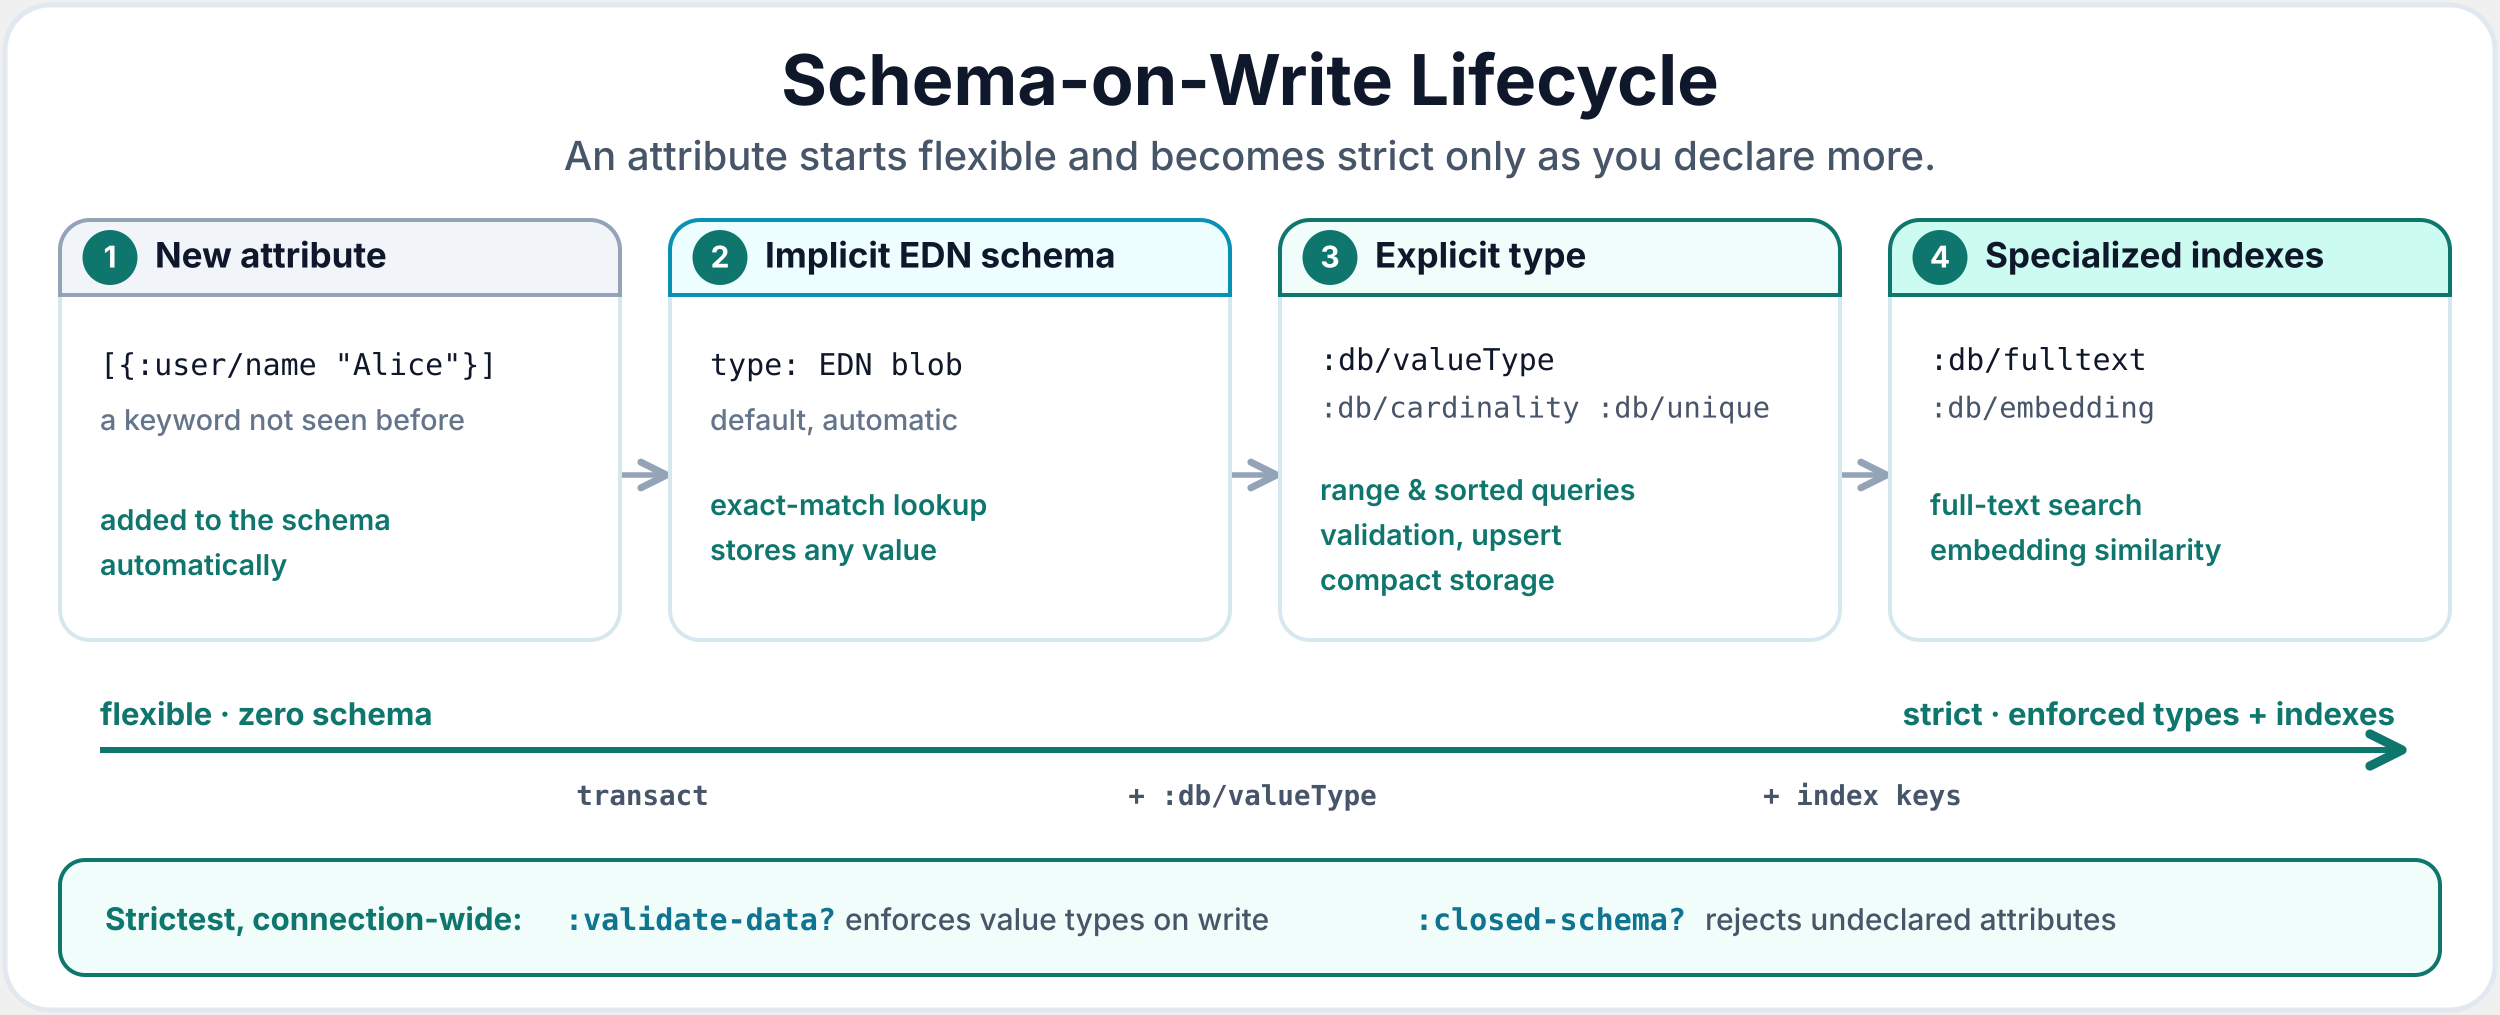
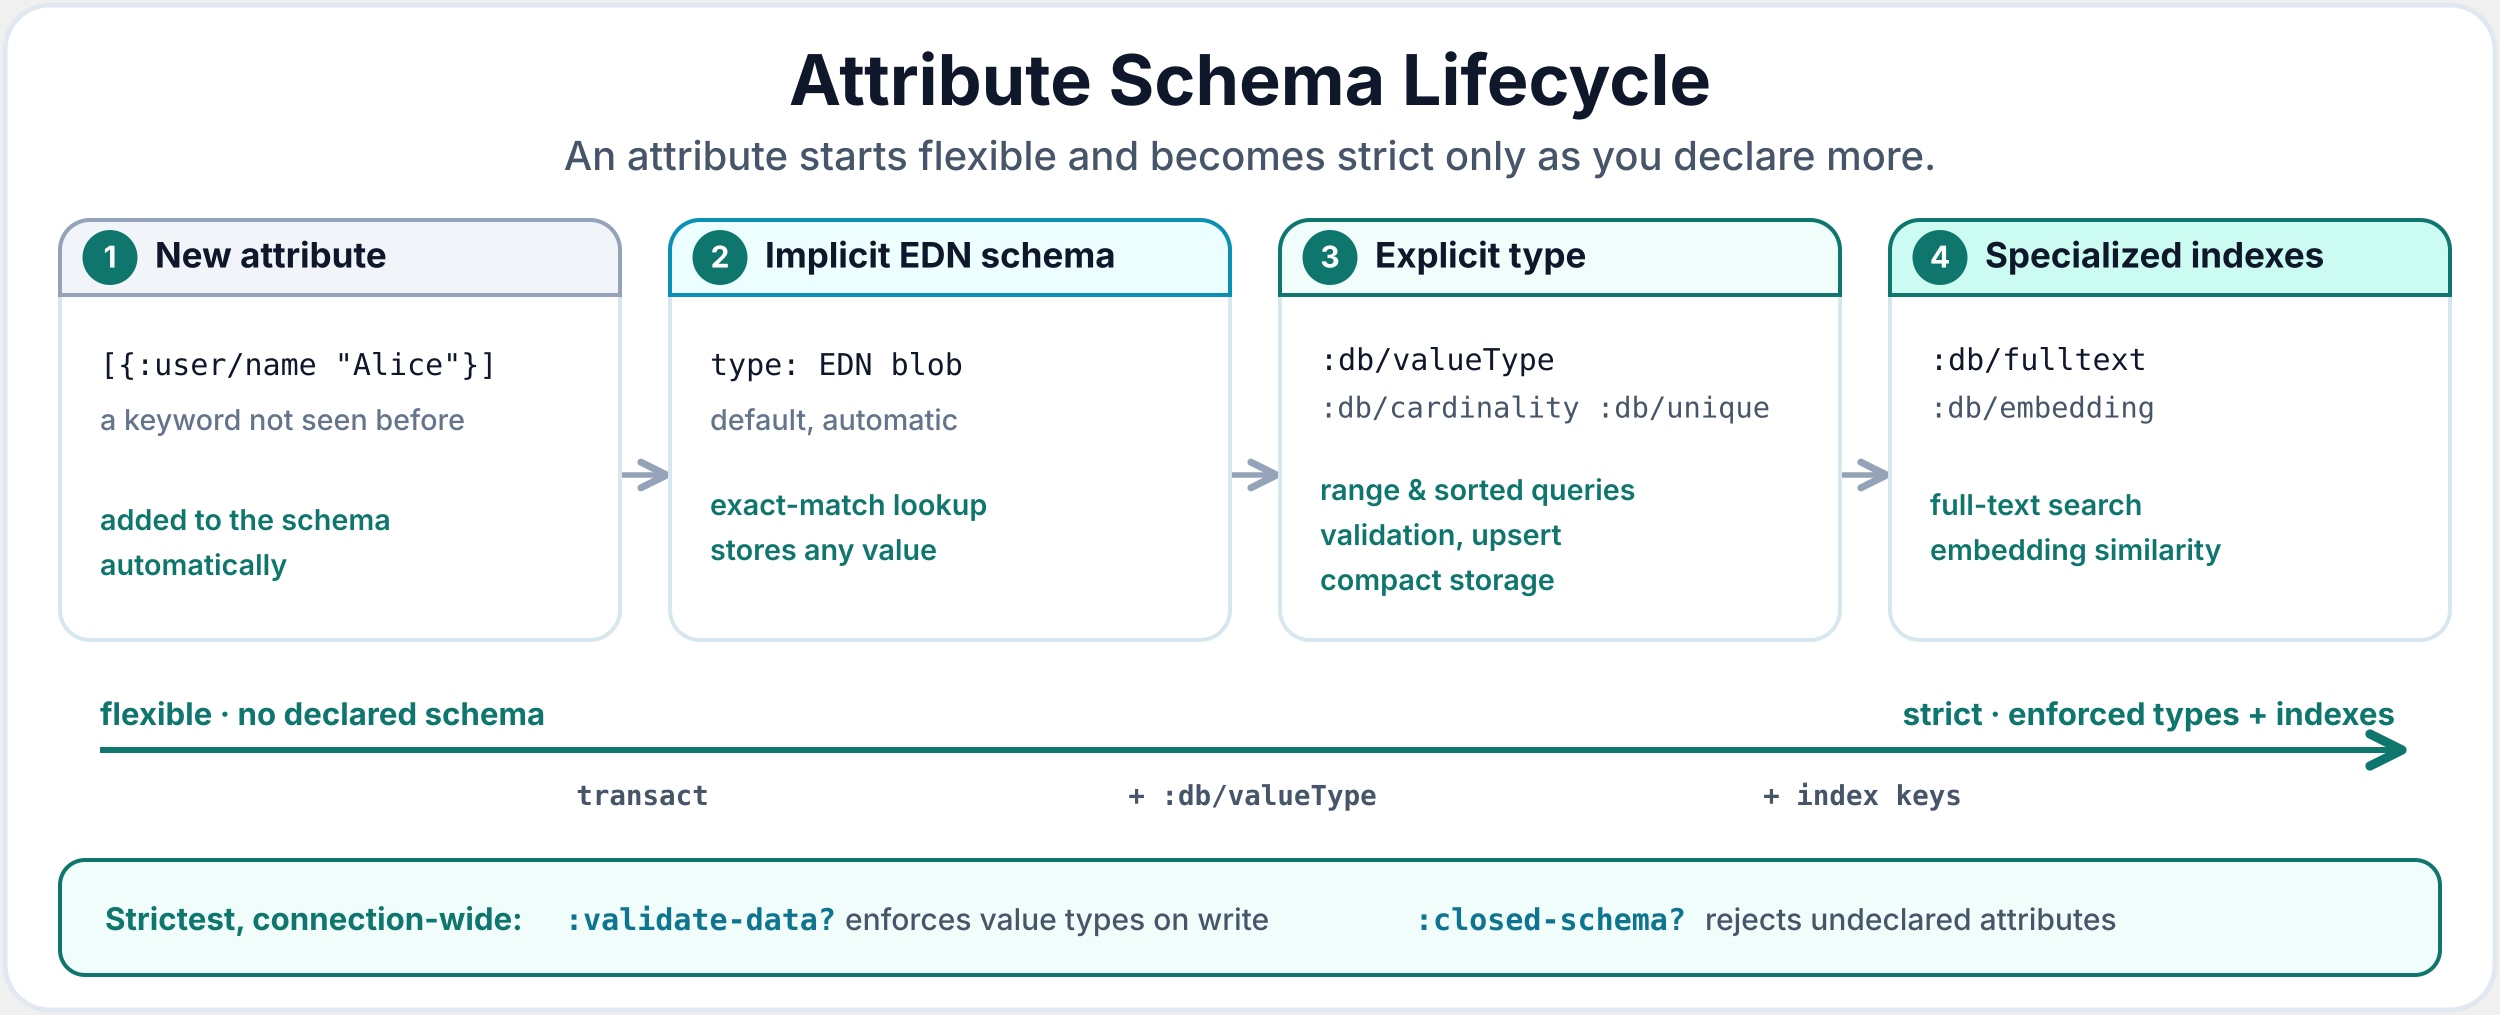
<svg xmlns="http://www.w3.org/2000/svg" width="1000" height="406" viewBox="0 0 1000 406" role="img" aria-labelledby="title desc">
  <defs>
    <style>
      .card { fill: #ffffff; }
      .body { fill: #ffffff; stroke: #d7e7ee; stroke-width: 1.6; }
      .h1 { fill: #f1f5f9; stroke: #94a3b8; stroke-width: 1.6; }
      .h2 { fill: #ecfeff; stroke: #0891b2; stroke-width: 1.6; }
      .h3 { fill: #f0fdfa; stroke: #0f766e; stroke-width: 1.6; }
      .h4 { fill: #ccfbf1; stroke: #0f766e; stroke-width: 1.6; }
      .badge { fill: #0f766e; }
      .bn { fill: #ffffff; font-family: Inter, ui-sans-serif, system-ui, -apple-system, "Segoe UI", sans-serif; font-size: 12px; font-weight: 700; }
      .ct { fill: #0f172a; font-family: Inter, ui-sans-serif, system-ui, -apple-system, "Segoe UI", sans-serif; font-size: 14px; font-weight: 720; }
      .code { fill: #0f172a; font-family: "IBM Plex Mono", ui-monospace, "SFMono-Regular", Menlo, Consolas, monospace; font-size: 12px; font-weight: 500; }
      .codem { fill: #475569; font-family: "IBM Plex Mono", ui-monospace, "SFMono-Regular", Menlo, Consolas, monospace; font-size: 11.5px; font-weight: 500; }
      .sub { fill: #64748b; font-family: Inter, ui-sans-serif, system-ui, -apple-system, "Segoe UI", sans-serif; font-size: 11.5px; font-weight: 450; }
      .unl { fill: #0f766e; font-family: Inter, ui-sans-serif, system-ui, -apple-system, "Segoe UI", sans-serif; font-size: 11.5px; font-weight: 600; }
      .miss { fill: #94a3b8; font-family: Inter, ui-sans-serif, system-ui, -apple-system, "Segoe UI", sans-serif; font-size: 11px; font-style: italic; font-weight: 450; }
      .flow { fill: none; stroke: #94a3b8; stroke-width: 2.2; }
      .axis { fill: none; stroke: #0f766e; stroke-width: 2.4; }
      .axlbl { fill: #0f766e; font-family: Inter, ui-sans-serif, system-ui, -apple-system, "Segoe UI", sans-serif; font-size: 12.5px; font-weight: 700; }
      .trig { fill: #475569; font-family: "IBM Plex Mono", ui-monospace, "SFMono-Regular", Menlo, Consolas, monospace; font-size: 11px; font-weight: 600; }
      .title { fill: #0f172a; font-family: Inter, ui-sans-serif, system-ui, -apple-system, "Segoe UI", sans-serif; font-size: 28px; font-weight: 720; }
      .caption { fill: #475569; font-family: Inter, ui-sans-serif, system-ui, -apple-system, "Segoe UI", sans-serif; font-size: 16px; font-weight: 450; }
      .cwbox { fill: #f0fdfa; stroke: #0f766e; stroke-width: 1.6; }
      .cwh { fill: #0f766e; font-family: Inter, ui-sans-serif, system-ui, -apple-system, "Segoe UI", sans-serif; font-size: 12.5px; font-weight: 720; }
      .cwk { fill: #0e7490; font-family: "IBM Plex Mono", ui-monospace, "SFMono-Regular", Menlo, Consolas, monospace; font-size: 12px; font-weight: 600; }
      .cwt { fill: #475569; font-family: Inter, ui-sans-serif, system-ui, -apple-system, "Segoe UI", sans-serif; font-size: 12px; font-weight: 450; }
    </style>
    <marker id="a" viewBox="0 0 12 12" refX="9.5" refY="6" markerWidth="7" markerHeight="7" orient="auto-start-reverse">
      <path d="M2 2 L10 6 L2 10" fill="none" stroke="#94a3b8" stroke-width="2.2" stroke-linecap="round" stroke-linejoin="round" />
    </marker>
    <marker id="ax" viewBox="0 0 12 12" refX="9.5" refY="6" markerWidth="8" markerHeight="8" orient="auto-start-reverse">
      <path d="M2 2 L10 6 L2 10" fill="none" stroke="#0f766e" stroke-width="2.3" stroke-linecap="round" stroke-linejoin="round" />
    </marker>
  </defs>
  <rect class="card" x="2" y="2" width="996" height="402" rx="18" stroke="#e2e8f0" stroke-width="2" />
-   <text class="title" x="500" y="42" text-anchor="middle">Schema-on-Write Lifecycle</text>
+   <text class="title" x="500" y="42" text-anchor="middle">Attribute Schema Lifecycle</text>
  <text class="caption" x="500" y="68" text-anchor="middle">An attribute starts flexible and becomes strict only as you declare more.</text>
  <path class="flow" d="M248 190 H266" marker-end="url(#a)" />
  <path class="flow" d="M492 190 H510" marker-end="url(#a)" />
  <path class="flow" d="M736 190 H754" marker-end="url(#a)" />
  <rect class="body" x="24" y="88" width="224" height="168" rx="12" />
  <path class="h1" d="M24 100 a12 12 0 0 1 12 -12 h200 a12 12 0 0 1 12 12 v18 h-224 z" />
  <circle class="badge" cx="44" cy="103" r="11" />
  <text class="bn" x="44" y="107" text-anchor="middle">1</text>
  <text class="ct" x="62" y="107">New attribute</text>
  <text class="code" x="40" y="150">[{:user/name "Alice"}]</text>
  <text class="sub" x="40" y="172">a keyword not seen before</text>
  <text class="unl" x="40" y="212">added to the schema</text>
  <text class="unl" x="40" y="230">automatically</text>
  <rect class="body" x="268" y="88" width="224" height="168" rx="12" />
  <path class="h2" d="M268 100 a12 12 0 0 1 12 -12 h200 a12 12 0 0 1 12 12 v18 h-224 z" />
  <circle class="badge" cx="288" cy="103" r="11" />
  <text class="bn" x="288" y="107" text-anchor="middle">2</text>
  <text class="ct" x="306" y="107">Implicit EDN schema</text>
  <text class="code" x="284" y="150">type: EDN blob</text>
  <text class="sub" x="284" y="172">default, automatic</text>
  <text class="unl" x="284" y="206">exact-match lookup</text>
  <text class="unl" x="284" y="224">stores any value</text>
  <rect class="body" x="512" y="88" width="224" height="168" rx="12" />
  <path class="h3" d="M512 100 a12 12 0 0 1 12 -12 h200 a12 12 0 0 1 12 12 v18 h-224 z" />
  <circle class="badge" cx="532" cy="103" r="11" />
  <text class="bn" x="532" y="107" text-anchor="middle">3</text>
  <text class="ct" x="550" y="107">Explicit type</text>
  <text class="code" x="528" y="148">:db/valueType</text>
  <text class="codem" x="528" y="167">:db/cardinality :db/unique</text>
  <text class="unl" x="528" y="200">range &amp; sorted queries</text>
  <text class="unl" x="528" y="218">validation, upsert</text>
  <text class="unl" x="528" y="236">compact storage</text>
  <rect class="body" x="756" y="88" width="224" height="168" rx="12" />
  <path class="h4" d="M756 100 a12 12 0 0 1 12 -12 h200 a12 12 0 0 1 12 12 v18 h-224 z" />
  <circle class="badge" cx="776" cy="103" r="11" />
  <text class="bn" x="776" y="107" text-anchor="middle">4</text>
  <text class="ct" x="794" y="107">Specialized indexes</text>
  <text class="code" x="772" y="148">:db/fulltext</text>
  <text class="codem" x="772" y="167">:db/embedding</text>
  <text class="unl" x="772" y="206">full-text search</text>
  <text class="unl" x="772" y="224">embedding similarity</text>
  <path class="axis" d="M40 300 H960" marker-end="url(#ax)" />
-   <text class="axlbl" x="40" y="290" text-anchor="start">flexible · zero schema</text>
+   <text class="axlbl" x="40" y="290" text-anchor="start">flexible · no declared schema</text>
  <text class="axlbl" x="958" y="290" text-anchor="end">strict · enforced types + indexes</text>
  <text class="trig" x="257" y="322" text-anchor="middle">transact</text>
  <text class="trig" x="501" y="322" text-anchor="middle">+ :db/valueType</text>
  <text class="trig" x="745" y="322" text-anchor="middle">+ index keys</text>
  <rect class="cwbox" x="24" y="344" width="952" height="46" rx="10" />
  <text class="cwh" x="42" y="372">Strictest, connection-wide:</text>
  <text class="cwk" x="226" y="372">:validate-data?</text>
  <text class="cwt" x="338" y="372">enforces value types on write</text>
  <text class="cwk" x="566" y="372">:closed-schema?</text>
  <text class="cwt" x="682" y="372">rejects undeclared attributes</text>
</svg>
